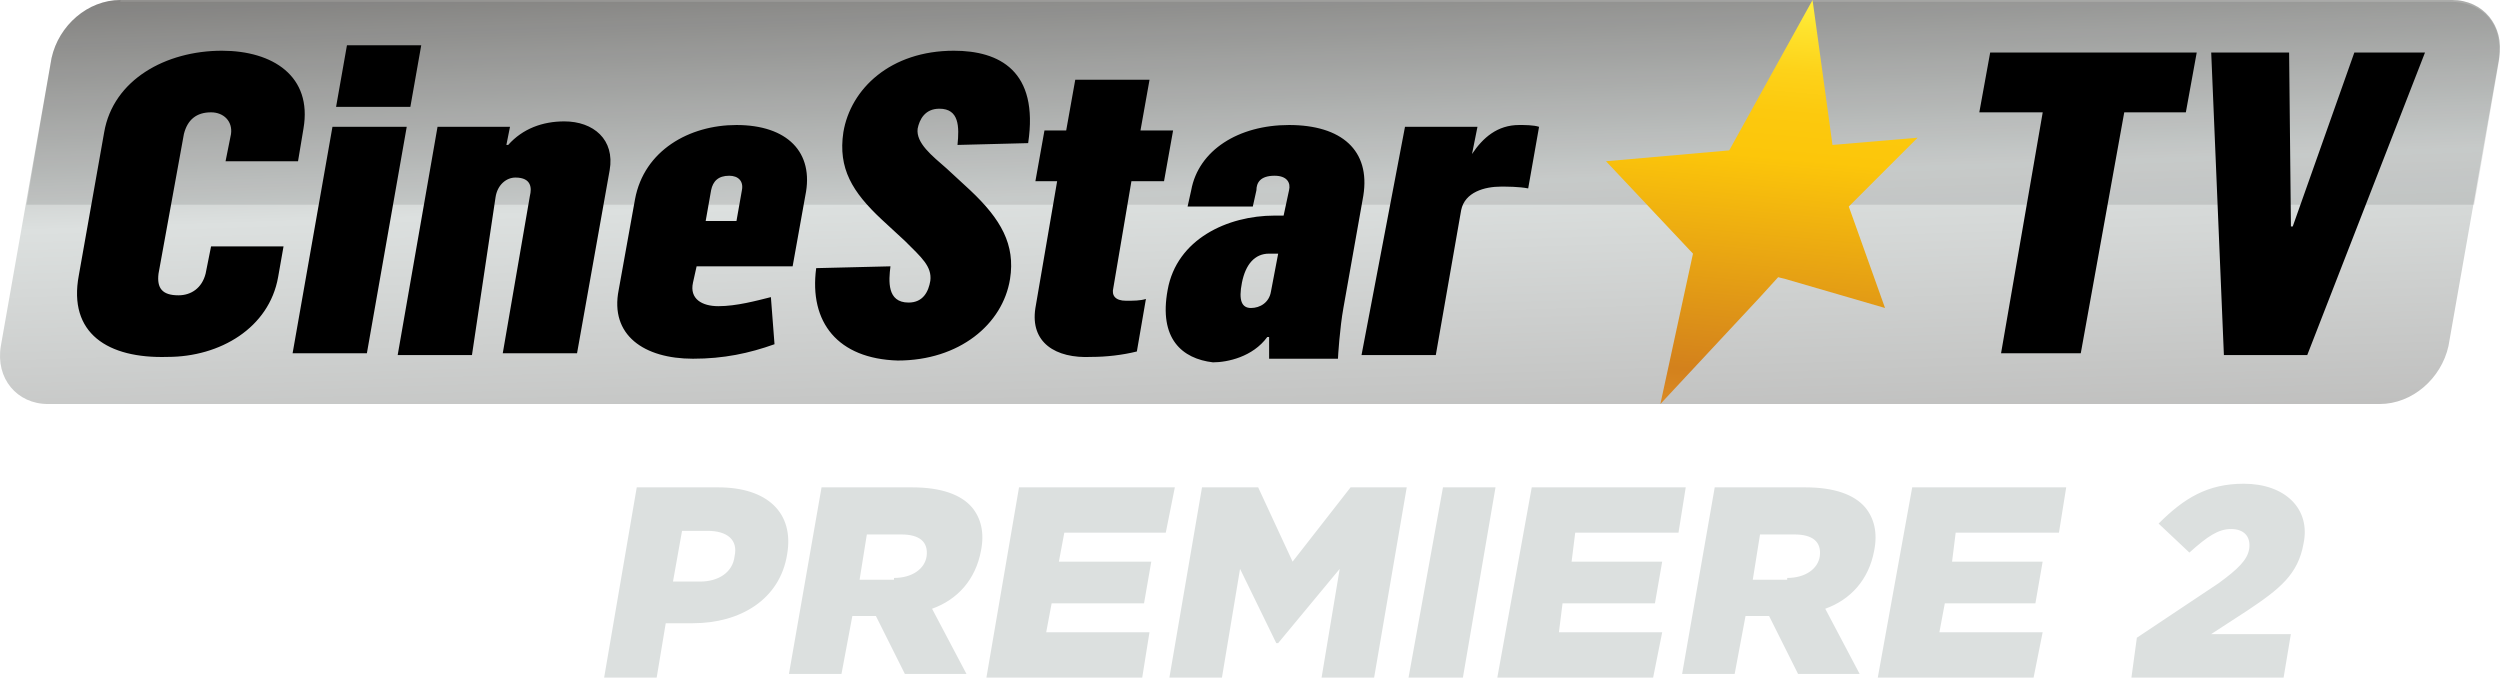
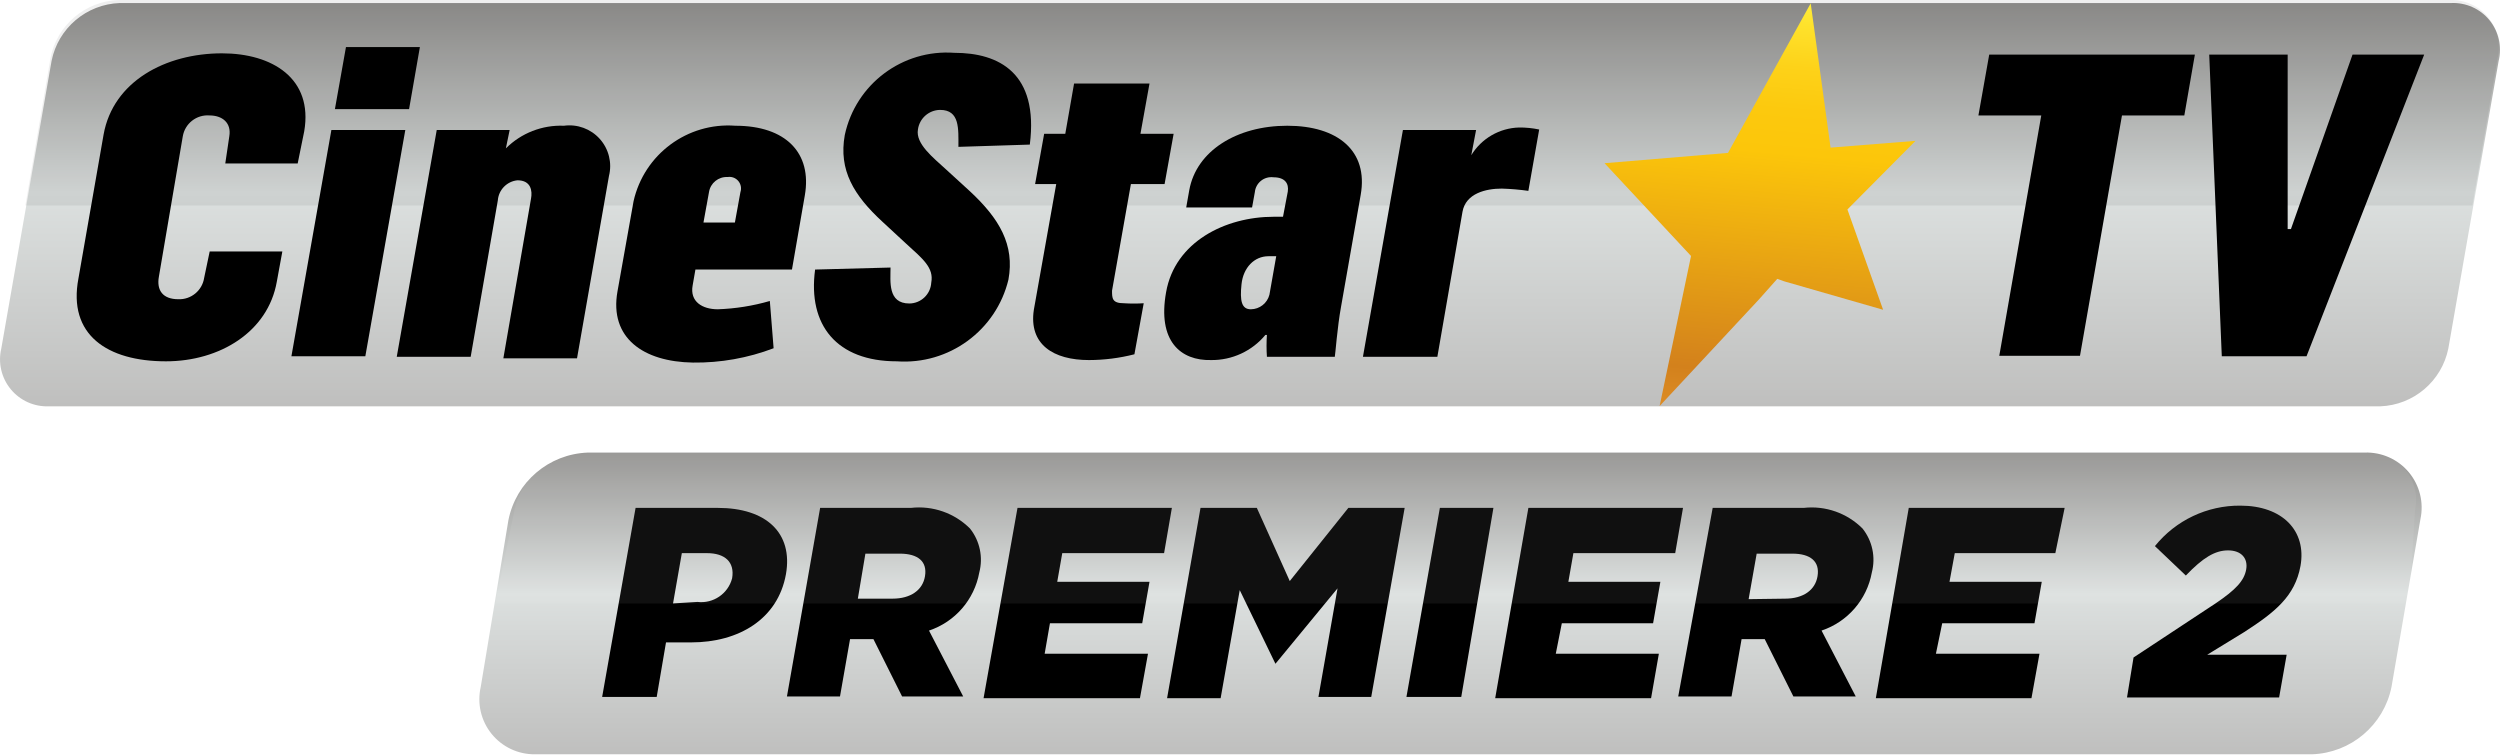
- <svg xmlns="http://www.w3.org/2000/svg" xmlns:xlink="http://www.w3.org/1999/xlink" version="1.1" viewBox="0 0 137.99 37.4">
+ <svg xmlns="http://www.w3.org/2000/svg" xmlns:xlink="http://www.w3.org/1999/xlink" data-name="Layer 2" version="1.1" viewBox="0 0 795.45 240">
  <defs>
-     <path id="v" d="m152.5 77.3h-118.9c-1.8 0-3.4 1.4-3.8 3.2l-2.8 15.9c-0.3 1.8 0.9 3.2 2.6 3.2h128.7c1.8 0 3.4-1.4 3.8-3.2l2.8-15.9c0.3-1.8-0.9-3.2-2.6-3.2z" />
+     <linearGradient id="h" x1="-32.43" x2="-30.87" y1=".21" y2="17.82" gradientTransform="matrix(1 0 -.18 1 47.91 0)" gradientUnits="userSpaceOnUse">
+       <stop stop-color="#ffed3a" offset="0" />
+       <stop stop-color="#fee22c" offset=".04" />
+       <stop stop-color="#fdd219" offset=".12" />
+       <stop stop-color="#fcc90e" offset=".2" />
+       <stop stop-color="#fcc60a" offset=".28" />
+       <stop stop-color="#d3811c" offset=".68" />
+       <stop stop-color="#f7ad41" offset="1" />
+     </linearGradient>
+     <linearGradient id="e" x1="84.55" x2="84.55" y1="31" y2="18.96" gradientUnits="userSpaceOnUse">
+       <stop stop-color="#bfbfbe" offset="0" />
+       <stop stop-color="#dce0df" offset=".53" />
+       <stop stop-color="#92918f" offset="1" />
+     </linearGradient>
+     <linearGradient id="d" x1="76.59" x2="76.59" y1="17.15" y2="1.11" gradientTransform="matrix(7.9996 0 0 7.9996 -215.03 -7.9891)" gradientUnits="userSpaceOnUse">
+       <stop stop-color="#bfbfbe" offset="0" />
+       <stop stop-color="#dce0df" offset=".53" />
+       <stop stop-color="#92918f" offset="1" />
+     </linearGradient>
+     <linearGradient id="c" x1="77.05" x2="77.05" y1="7.76" y2="-1.12" gradientUnits="userSpaceOnUse">
+       <stop stop-color="#fff" offset="0" />
+       <stop stop-color="#fff" offset="1" />
+     </linearGradient>
+     <linearGradient id="b" x1="97.41" x2="95.54" y1="1" y2="22.42" gradientUnits="userSpaceOnUse">
+       <stop stop-color="#ffed3a" offset="0" />
+       <stop stop-color="#fee22c" offset=".04" />
+       <stop stop-color="#fdd219" offset=".12" />
+       <stop stop-color="#fcc90e" offset=".2" />
+       <stop stop-color="#fcc60a" offset=".28" />
+       <stop stop-color="#d3811c" offset=".69" />
+       <stop stop-color="#f7ad41" offset="1" />
+     </linearGradient>
+     <linearGradient id="a" x1="84.78" x2="84.78" y1="23.97" y2="17.39" xlink:href="#c" />
+     <linearGradient id="g" x1="84.55" x2="84.55" y1="31" y2="18.96" gradientTransform="matrix(7.9996 0 0 7.9996 -215.03 -7.9891)" gradientUnits="userSpaceOnUse" xlink:href="#e" />
+     <linearGradient id="f" x1="77.05" x2="77.05" y1="7.76" y2="-1.12" gradientUnits="userSpaceOnUse">
+       <stop offset="0" />
+       <stop offset="1" />
+     </linearGradient>
  </defs>
-   <clipPath id="u">
-     <use width="100%" height="100%" overflow="visible" xlink:href="#v" />
-   </clipPath>
-   <linearGradient id="t" x1="-522.58" x2="-521.48" y1="299.95" y2="299.95" gradientTransform="matrix(-.84397 -24.168 -24.168 .84397 6904.7 -12781)" gradientUnits="userSpaceOnUse">
-     <stop stop-color="#BFBFBE" offset="0" />
-     <stop stop-color="#DCE0DF" offset=".534" />
-     <stop stop-color="#92918F" offset="1" />
-   </linearGradient>
-   <path transform="translate(-26.954 -77.3)" d="m26.9 104.4-1-27.1 139.2-4.8 1 27.1z" clip-path="url(#u)" fill="url(#t)" />
-   <path d="m112.75 6.2h-3.5l0.6-3.3h11.4l-0.6 3.3h-3.4l-2.4 13.3h-4.4zm9.3-3.3h4.3l0.1 9.6h0.1l3.4-9.6h3.9l-6.5 16.7h-4.6zm-117.7 12.3 1.4-7.9c0.5-2.9 3.4-4.5 6.5-4.5 2.8 0 5 1.4 4.5 4.3l-0.3 1.8h-4l0.3-1.5c0.1-0.7-0.4-1.2-1.1-1.2-0.8 0-1.3 0.4-1.5 1.2l-1.4 7.7c-0.1 0.8 0.2 1.2 1.1 1.2 0.7 0 1.3-0.4 1.5-1.2l0.3-1.5h4l-0.3 1.7c-0.5 2.8-3.2 4.4-6.1 4.4-3.3 0.1-5.5-1.3-4.9-4.5m14-8.2h4.1l-2.2 12.5h-4.1zm0.8-4.5h4.1l-0.6 3.4h-4.1zm5 4.5h4l-0.2 1h0.1c0.8-0.9 1.9-1.3 3.1-1.3 1.6 0 2.8 1 2.5 2.7l-1.8 10.1h-4.1l1.5-8.7c0.1-0.4 0.1-1-0.8-1-0.5 0-1 0.4-1.1 1.1l-1.3 8.7h-4.1zm10 9 0.9-5c0.5-2.7 3-4.1 5.6-4.1 2.8 0 4.3 1.5 3.8 3.9l-0.7 3.9h-5.3l-0.2 0.9c-0.2 0.9 0.5 1.3 1.4 1.3 1 0 2.1-0.3 2.9-0.5l0.2 2.6c-1.4 0.5-2.8 0.8-4.5 0.8-2.7 0-4.6-1.3-4.1-3.8m6.5-3.8 0.3-1.7c0.1-0.5-0.2-0.8-0.7-0.8-0.6 0-0.9 0.3-1 0.8l-0.3 1.7zm4.4 2.6 4.1-0.1c-0.1 0.8-0.2 2 1 2 0.8 0 1.1-0.6 1.2-1.2 0.1-0.8-0.5-1.3-1.4-2.2l-1.3-1.2c-1.6-1.5-2.4-2.8-2.1-4.8 0.4-2.4 2.6-4.5 6.1-4.5 2.5 0 4.7 1.1 4.1 5.1l-3.9 0.1c0.1-1 0.1-2-1-2-0.8 0-1.1 0.6-1.2 1.1-0.1 0.8 0.8 1.5 1.6 2.2l1.3 1.2c1.7 1.6 2.5 3 2.2 4.9-0.4 2.5-2.8 4.5-6.2 4.5-3.3-0.1-4.9-2.1-4.5-5.1m12.1 2.2 1.2-7h-1.2l0.5-2.8h1.2l0.5-2.8h4.1l-0.5 2.8h1.8l-0.5 2.8h-1.8l-1 5.9c-0.1 0.4 0.1 0.7 0.7 0.7 0.4 0 0.8 0 1.1-0.1l-0.5 2.9c-0.8 0.2-1.7 0.3-2.5 0.3-2 0.1-3.4-0.8-3.1-2.7m7.3-1c0.5-2.8 3.3-4.1 5.9-4.1h0.5l0.3-1.4c0.1-0.4-0.1-0.8-0.8-0.8-0.8 0-1 0.4-1 0.8l-0.2 0.9h-3.6l0.2-0.9c0.4-2.2 2.6-3.6 5.4-3.6 2.9 0 4.5 1.4 4.1 3.9l-1.1 6.2c-0.2 1.1-0.3 2.7-0.3 2.8h-3.8v-1.2h-0.1c-0.8 1.1-2.2 1.4-3 1.4-1.7-0.2-3-1.3-2.5-4m5.7 0.1 0.4-2.1h-0.5c-0.8 0-1.3 0.6-1.5 1.6s0 1.4 0.5 1.4 1-0.3 1.1-0.9m7.4-9.1h4l-0.3 1.5c0.6-0.9 1.4-1.6 2.6-1.6 0.3 0 0.8 0 1.1 0.1l-0.6 3.4c-0.5-0.1-1.2-0.1-1.5-0.1-0.9 0-2 0.3-2.2 1.3l-1.4 8h-4.1z" fill="#000" />
-   <g transform="translate(-26.954 -77.3)" opacity=".1">
-     <defs>
-       <path id="s" d="m28.4 77.3h136.6v11.3h-136.6z" />
-     </defs>
-     <clipPath id="r">
-       <use width="100%" height="100%" overflow="visible" xlink:href="#s" />
-     </clipPath>
-     <g clip-path="url(#r)">
-       <defs>
-         <path id="q" d="m33.6 77.3c-1.8 0-3.4 1.4-3.8 3.2l-1.4 8.2h135.1l1.4-8.1v-0.7c0-1.5-1.1-2.5-2.7-2.5h-128.6z" />
-       </defs>
-       <clipPath id="p">
-         <use width="100%" height="100%" overflow="visible" xlink:href="#q" />
-       </clipPath>
-       <linearGradient id="o" x1="-527.37" x2="-526.27" y1="293.77" y2="293.77" gradientTransform="matrix(0 -11.206 -11.206 0 3388.7 -5823)" gradientUnits="userSpaceOnUse">
-         <stop stop-color="#000" offset="0" />
-         <stop stop-color="#000" offset="1" />
-       </linearGradient>
-       <path d="m28.4 77.3h136.6v11.3h-136.6z" clip-path="url(#p)" fill="url(#o)" />
-     </g>
+   <path class="cls-3" d="m735.57 240a26.719 26.719 0 0 0 25.359-21.439l9.2-53.357a17.519 17.519 0 0 0-17.759-21.199h-565.33a26.719 26.719 0 0 0-25.279 21.519l-8.8 53.037a17.519 17.519 0 0 0 17.279 21.439z" fill="url(#g)" stroke-width="8" />
+   <g stroke-width="8">
+     <path class="cls-2" d="m202.23 161.6h26.159c15.439 0 23.999 8 21.679 21.119-2.56 14.239-14.959 21.679-30.159 21.679h-8l-2.96 17.359h-17.359zm19.679 29.919a10.16 10.16 0 0 0 11.039-7.52c0.88-5.2-2.32-8-8-8h-8l-2.8 15.999z" />
+     <path class="cls-2" d="m260.95 161.6h28.879a22.959 22.959 0 0 1 18.799 6.56 15.999 15.999 0 0 1 2.96 13.999 23.999 23.999 0 0 1-15.999 18.479l10.879 20.959h-19.439l-9.12-18.239h-7.44l-3.2 18.239h-16.879zm23.039 28.879c5.76 0 9.6-2.72 10.32-7.12 0.8-4.72-2.24-7.2-8-7.2h-10.959l-2.4 14.319z" />
+     <path class="cls-2" d="m323.75 161.6h49.118l-2.48 14.399h-32.398l-1.6 9.12h29.359l-2.32 13.199h-29.359l-1.68 9.68h32.878l-2.56 14.159h-49.758z" />
+     <path class="cls-2" d="m381.98 161.6h17.919l10.479 23.279 18.639-23.279h17.919l-10.639 60.157h-16.799l6.08-34.558-19.759 23.999-11.359-23.439-6.08 34.398h-17.039z" />
+     <path class="cls-2" d="m458.14 161.6h17.039l-10.24 60.157h-17.439z" />
+     <path class="cls-2" d="m486.3 161.6h49.198l-2.48 14.399h-32.398l-1.6 9.12h29.279l-2.32 13.199h-29.039l-1.92 9.68h32.798l-2.48 14.159h-49.598z" />
+     <path class="cls-2" d="m544.94 161.6h28.959a22.879 22.879 0 0 1 18.719 6.56 15.999 15.999 0 0 1 2.96 13.999 23.999 23.999 0 0 1-15.999 18.479l10.879 20.959h-19.839l-9.12-18.239h-7.36l-3.2 18.239h-16.959zm23.039 28.879c5.76 0 9.6-2.72 10.319-7.12 0.8-4.72-2.24-7.2-8-7.2h-11.359l-2.56 14.479z" />
+     <path class="cls-2" d="m607.33 161.6h49.598l-2.96 14.399h-31.998l-1.68 9.12h29.359l-2.32 13.199h-29.359l-2 9.68h32.958l-2.56 14.159h-49.518z" />
+     <path class="cls-2" d="m678.85 209.2 26.079-17.199c6.4-4.32 9.12-7.2 9.759-10.799 0.64-3.6-1.6-6.08-5.76-6.08-4.16 0-8 2.32-13.439 8l-9.839-9.36a34.558 34.558 0 0 1 27.199-12.879c13.359 0 21.119 8 19.119 19.199-1.76 9.6-8 14.639-17.919 21.039l-11.759 7.2h25.279l-2.4 13.599h-48.398z" />
  </g>
-   <defs>
-     <path id="n" d="m122.4 85.6-6.8 0.6 4.8 5.1-1.8 8.3 5.5-5.9 1-1.1 0.4 0.1 5.5 1.6-2-5.6 3.8-3.8-4.7 0.4-1.1-8z" />
-   </defs>
-   <clipPath id="m">
-     <use width="100%" height="100%" overflow="visible" xlink:href="#n" />
-   </clipPath>
-   <linearGradient id="l" x1="-514.59" x2="-513.49" y1="310.06" y2="310.06" gradientTransform="matrix(-2.3657 27.041 27.041 2.3657 -9476.3 13259)" gradientUnits="userSpaceOnUse">
-     <stop stop-color="#ffed3a" offset="0" />
-     <stop stop-color="#fee22c" offset=".043" />
-     <stop stop-color="#fdd219" offset=".119" />
-     <stop stop-color="#fcc90e" offset=".197" />
-     <stop stop-color="#fcc60a" offset=".281" />
-     <stop stop-color="#d3811c" offset=".686" />
-     <stop stop-color="#f7ad41" offset="1" />
-   </linearGradient>
-   <path transform="translate(-26.954 -77.3)" d="m134.7 77.5-2.1 23.6-18.9-1.7 2-23.5z" clip-path="url(#m)" fill="url(#l)" />
-   <path d="m35.146 26.9h4.5c2.7 0 4.2 1.4 3.8 3.7-0.4 2.5-2.6 3.8-5.2 3.8h-1.5l-0.5 3h-2.9zm3.5 5.2c1 0 1.8-0.5 1.9-1.4 0.2-0.9-0.4-1.4-1.5-1.4h-1.4l-0.5 2.8zm6.7-5.2h5c1.6 0 2.7 0.4 3.3 1.1 0.5 0.6 0.7 1.4 0.5 2.4-0.3 1.6-1.3 2.7-2.7 3.2l1.9 3.6h-3.4l-1.6-3.2h-1.3l-0.6 3.2h-2.9zm4 5c1 0 1.7-0.5 1.8-1.2 0.1-0.8-0.4-1.2-1.4-1.2h-1.9l-0.4 2.5h1.9zm6.9-5h8.6l-0.5 2.5h-5.6l-0.3 1.6h5.1l-0.4 2.3h-5.1l-0.3 1.6h5.7l-0.4 2.5h-8.6zm10.1 0h3.1l1.9 4.1 3.2-4.1h3.1l-1.8 10.5h-2.9l1-6-3.4 4.1h-0.1l-2-4.1-1 6h-2.9zm13.3 0h2.9l-1.8 10.5h-3zm4.9 0h8.5l-0.4 2.5h-5.7l-0.2 1.6h5l-0.4 2.3h-5.1l-0.2 1.6h5.7l-0.5 2.5h-8.6zm10.1 0h5c1.6 0 2.7 0.4 3.3 1.1 0.5 0.6 0.7 1.4 0.5 2.4-0.3 1.6-1.3 2.7-2.7 3.2l1.9 3.6h-3.4l-1.6-3.2h-1.3l-0.6 3.2h-2.9zm4 5c1 0 1.7-0.5 1.8-1.2 0.1-0.8-0.4-1.2-1.4-1.2h-1.9l-0.4 2.5h1.9zm6.9-5h8.5l-0.4 2.5h-5.7l-0.2 1.6h5l-0.4 2.3h-5l-0.3 1.6h5.7l-0.5 2.5h-8.6zm12.4 8.3 4.5-3c1.1-0.8 1.6-1.3 1.7-1.9 0.1-0.7-0.3-1.1-1-1.1s-1.3 0.4-2.3 1.3l-1.7-1.6c1.4-1.4 2.7-2.2 4.7-2.2 2.3 0 3.7 1.4 3.3 3.3-0.3 1.7-1.3 2.5-3.1 3.7l-2 1.3h4.4l-0.4 2.4h-8.4z" fill="#dce0df" />
+   <path class="cls-4" d="m779.89 0.97h-741.8a22.959 22.959 0 0 0-21.679 18.399l-15.999 91.516a14.959 14.959 0 0 0 15.119 18.399h741.8a22.959 22.959 0 0 0 21.679-18.399l15.999-91.436a14.879 14.879 0 0 0-15.119-18.479z" fill="url(#d)" stroke-width="8" />
+   <g stroke-width="8">
+     <path class="cls-2" d="m649.49 36.729h-19.999l3.44-19.359h65.437l-3.36 19.359h-19.839l-13.359 76.476h-25.679z" />
+     <path class="cls-2" d="m702.93 17.37h24.959v55.517h1.04l19.599-55.517h22.799l-37.438 95.995h-26.959z" />
+     <path class="cls-2" d="m24.962 88.566 8-45.758c3.04-16.959 19.759-25.839 37.678-25.839 15.999 0 29.039 8 26.159 24.799l-2.08 10.24h-23.039l1.28-8.64c0.72-4.24-2.16-6.64-6.32-6.64a8 8 0 0 0-8.48 6.64l-7.6 44.638c-0.8 4.4 1.28 7.2 6.16 7.2a8 8 0 0 0 8.24-6.8l1.76-8.4h23.119l-1.76 9.6c-2.8 15.999-18.159 25.359-35.278 25.359-18.639 0-31.278-8.4-27.839-26.399z" />
+     <path class="cls-2" d="m105.44 41.368h23.519l-12.719 71.996h-23.519zm4.64-26.399h23.519l-3.44 19.759h-23.599z" />
+     <path class="cls-2" d="m138.96 41.368h23.199l-1.2 5.84a24.719 24.719 0 0 1 18.479-7.2 12.959 12.959 0 0 1 14.319 15.999l-10.16 57.997h-23.439l8.8-50.798c0.48-2.48 0-5.84-4.32-5.84a6.96 6.96 0 0 0-6.24 6.4l-8.64 49.758h-23.519z" />
+     <path class="cls-2" d="m196.47 92.726 5.12-28.719a30.878 30.878 0 0 1 32.398-23.999c15.999 0 24.479 8.64 22.079 22.239l-4.08 23.519h-30.719l-0.88 5.04c-0.96 5.2 3.12 7.6 8 7.6a67.677 67.677 0 0 0 16.559-2.64l1.2 15.039a69.677 69.677 0 0 1-25.679 4.56c-15.759-0.24-26.639-7.84-23.999-22.639zm37.358-21.919 1.76-9.68a3.68 3.68 0 0 0-4.08-4.8 5.68 5.68 0 0 0-5.92 4.8l-1.76 9.68z" />
+     <path class="cls-2" d="m259.35 85.766 23.999-0.64c0 4.4-0.96 11.439 6 11.439a7.04 7.04 0 0 0 6.96-6.64c0.88-4.72-2.64-7.52-8-12.399l-7.52-6.96c-9.12-8.4-13.999-16.399-11.999-27.599a33.198 33.198 0 0 1 34.878-26.159c14.159 0 26.879 6.4 23.999 29.199l-22.719 0.72c0-5.76 0.48-11.759-5.84-11.759a7.2 7.2 0 0 0-7.04 6.24c-0.8 4.56 4.88 8.96 8.96 12.719l7.44 6.8c9.6 8.88 14.399 17.199 12.399 28.239a34.078 34.078 0 0 1-35.518 25.999c-19.039 0-28.399-11.439-25.999-29.199z" />
+     <path class="cls-2" d="m328.95 98.566 7.12-39.998h-6.72l2.88-15.999h6.72l2.8-15.999h23.999l-2.88 15.999h10.559l-2.88 15.999h-10.719l-6 33.918c0 2.4 0 4 3.76 4a48.478 48.478 0 0 0 6.32 0l-2.96 16.239a58.877 58.877 0 0 1-14.479 1.84c-11.279 0-19.199-4.96-17.519-15.999z" />
+     <path class="cls-2" d="m371.03 92.966c2.8-15.999 18.799-23.999 34.238-23.999h2.96l1.52-8c0.4-2.56-0.88-4.56-4.56-4.56a5.28 5.28 0 0 0-5.92 4.72l-0.88 4.88h-20.959l0.96-5.44c2.24-12.559 15.119-20.559 31.198-20.559 16.079 0 25.839 8 23.359 21.999l-6.24 35.518c-1.2 6.48-1.84 15.439-2 15.999h-21.599a50.558 50.558 0 0 1 0-6.96h-0.48a22.079 22.079 0 0 1-17.279 8c-9.68 0.24-17.119-6-14.319-21.599zm32.878 0.8 2.16-12.239h-2.48c-4.48 0-8 3.6-8.56 8.88-0.56 5.28 0 8 2.96 8a6.16 6.16 0 0 0 5.92-4.64z" />
+     <path class="cls-2" d="m446.38 41.368h23.279l-1.52 8a18.399 18.399 0 0 1 15.199-8.8 29.439 29.439 0 0 1 6.4 0.64l-3.44 19.519a78.716 78.716 0 0 0-8.48-0.72c-5.04 0-11.439 1.52-12.479 7.36l-8 46.158h-23.679z" />
+   </g>
+   <g class="cls-5" transform="matrix(7.9996 0 0 7.9996 -215.03 -7.9891)" opacity=".25">
+     <path class="cls-6" d="m124.32 1h-92.72a2.86 2.86 0 0 0-2.71 2.3l-1 5.87h97.33l1-5.86a1.88 1.88 0 0 0-1.9-2.31z" fill="url(#f)" opacity=".25" Googl="true" />
+   </g>
+   <polygon class="cls-7" transform="matrix(7.9996 0 0 7.9996 -215.03 -7.9891)" points="101.78 13.32 97.85 12.19 97.57 12.09 96.84 12.91 92.89 17.15 94.14 11.18 90.7 7.49 95.61 7.08 98.9 1.13 99.69 6.87 103.07 6.6 100.36 9.33" fill="url(#b)" fill-rule="evenodd" />
+   <g class="cls-5" transform="matrix(7.9996 0 0 7.9996 -215.03 -7.9891)" opacity=".25">
+     <path class="cls-8" d="m121.05 19h-71a2.87 2.87 0 0 0-2.71 2.3l-0.76 3.7h76.12l0.24-3.75a1.87 1.87 0 0 0-1.89-2.25z" fill="url(#a)" opacity=".25" />
+   </g>
</svg>
